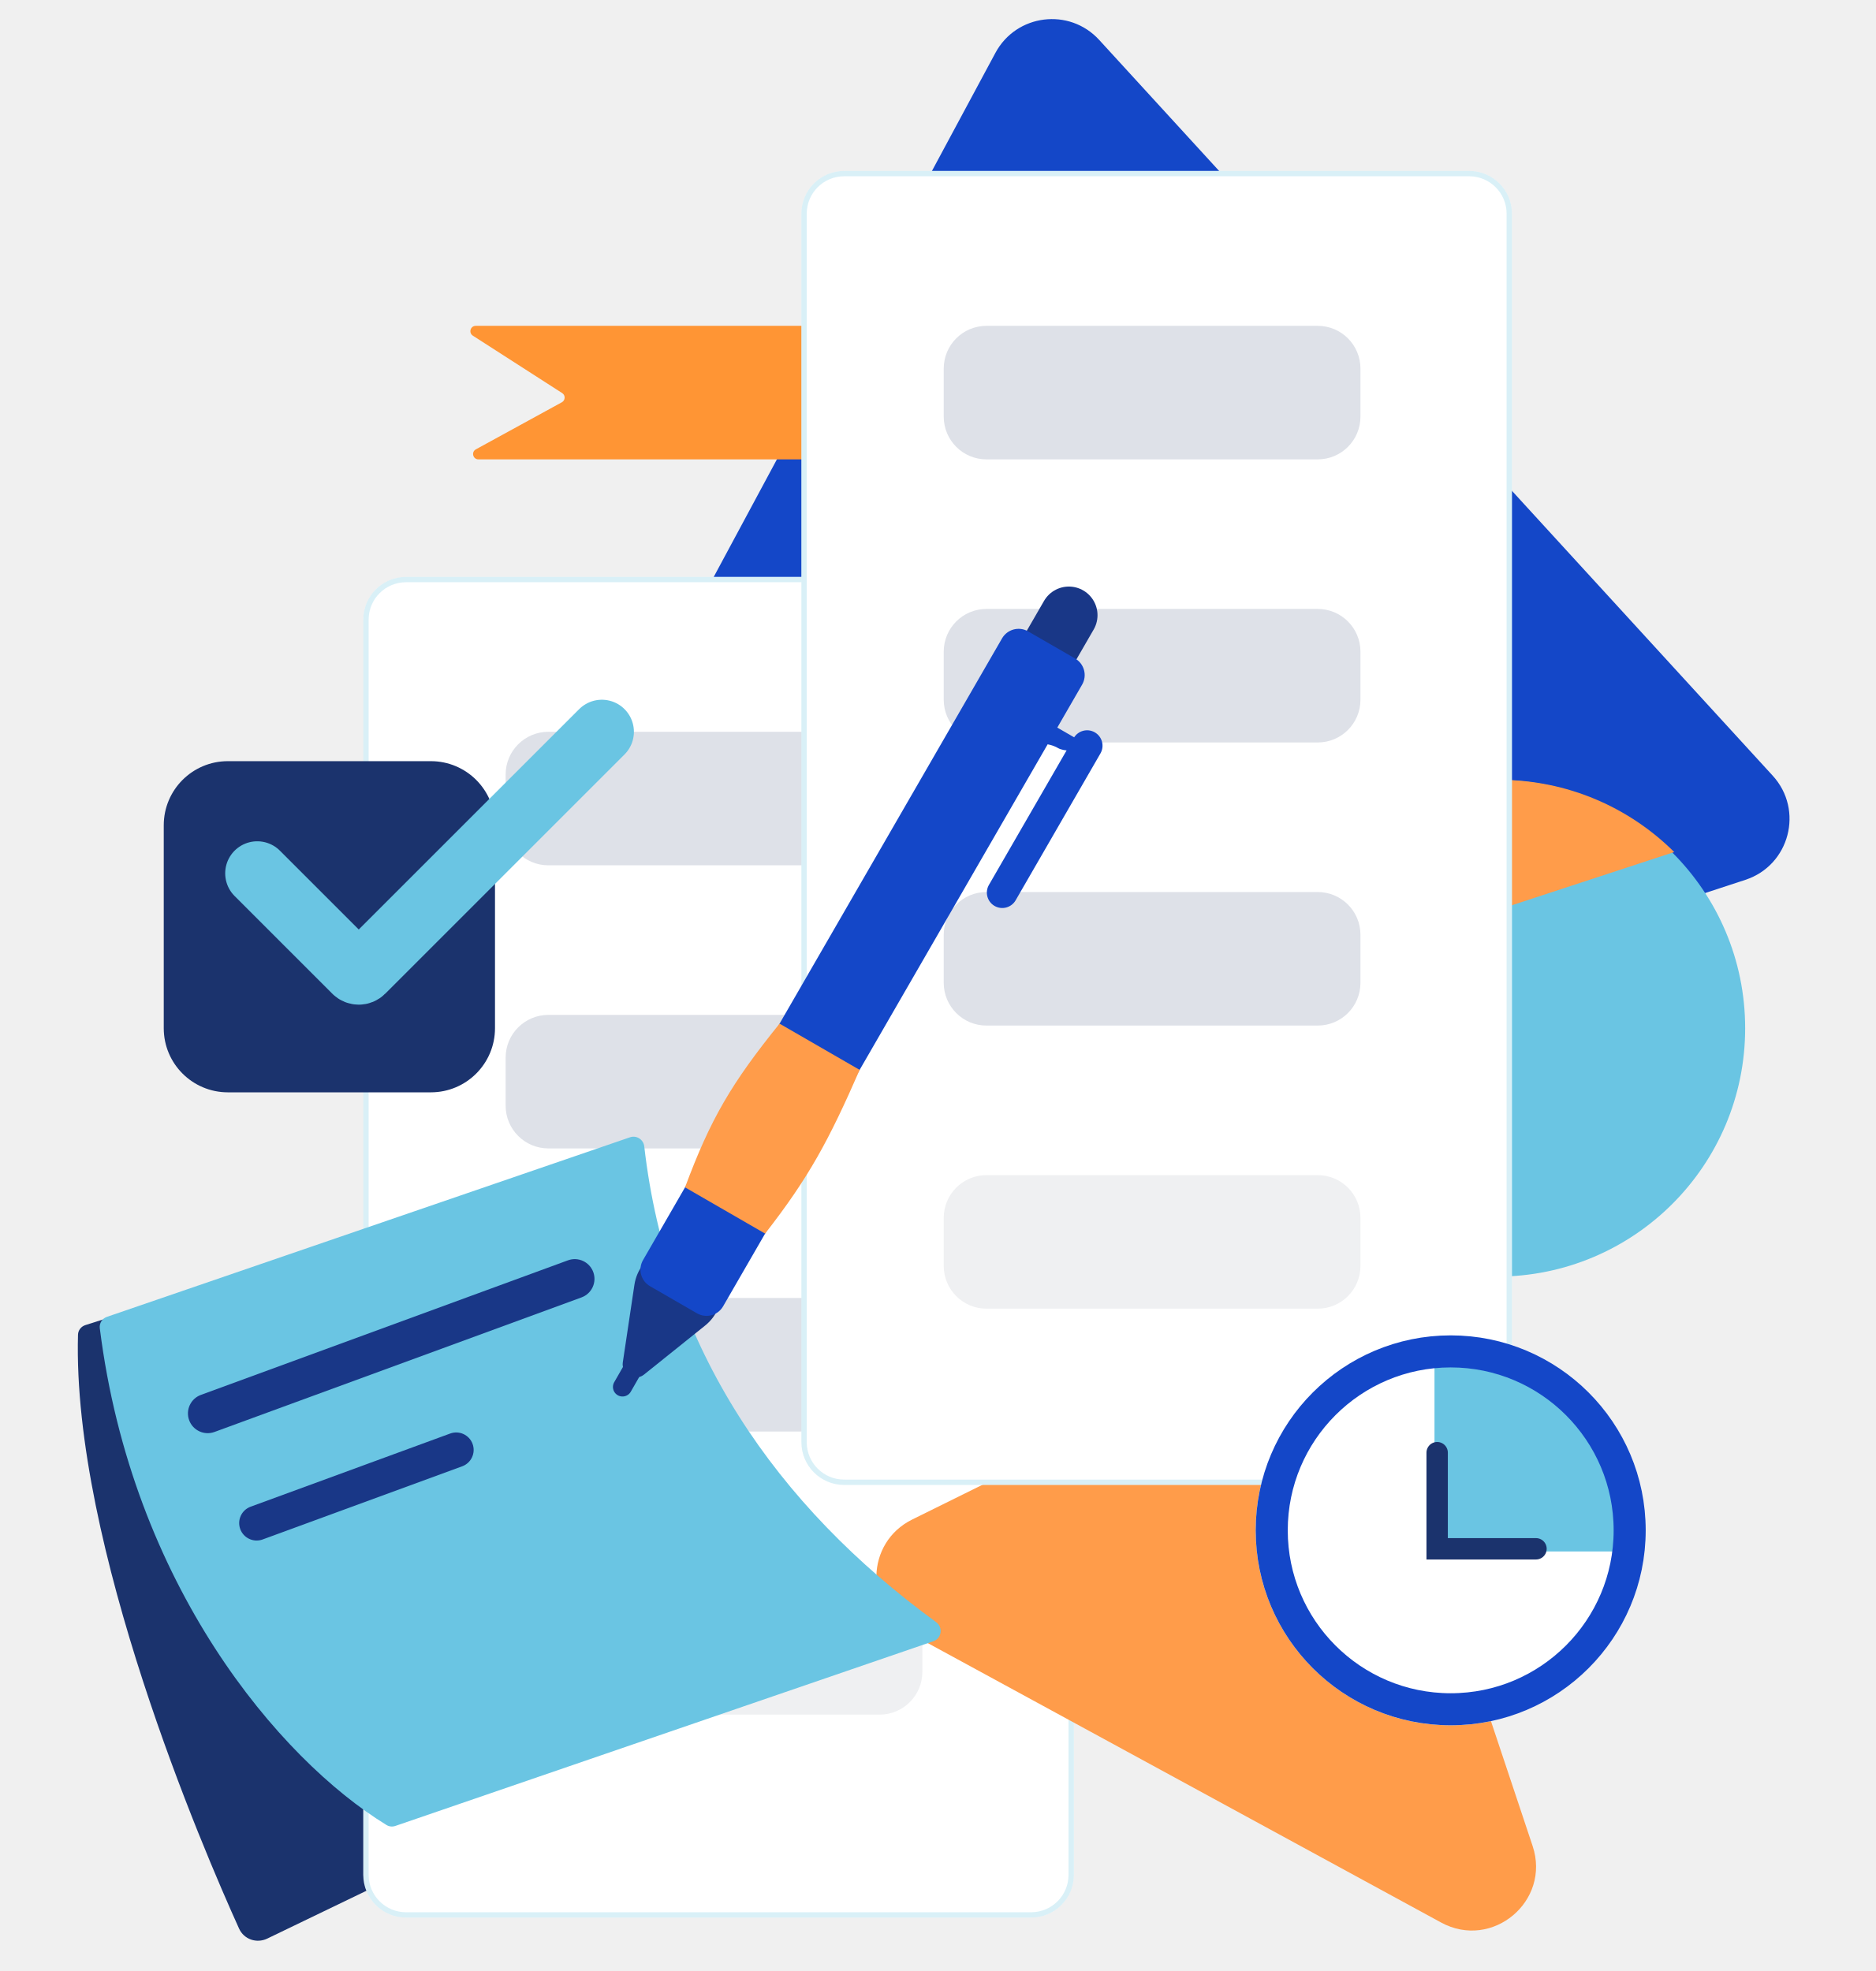
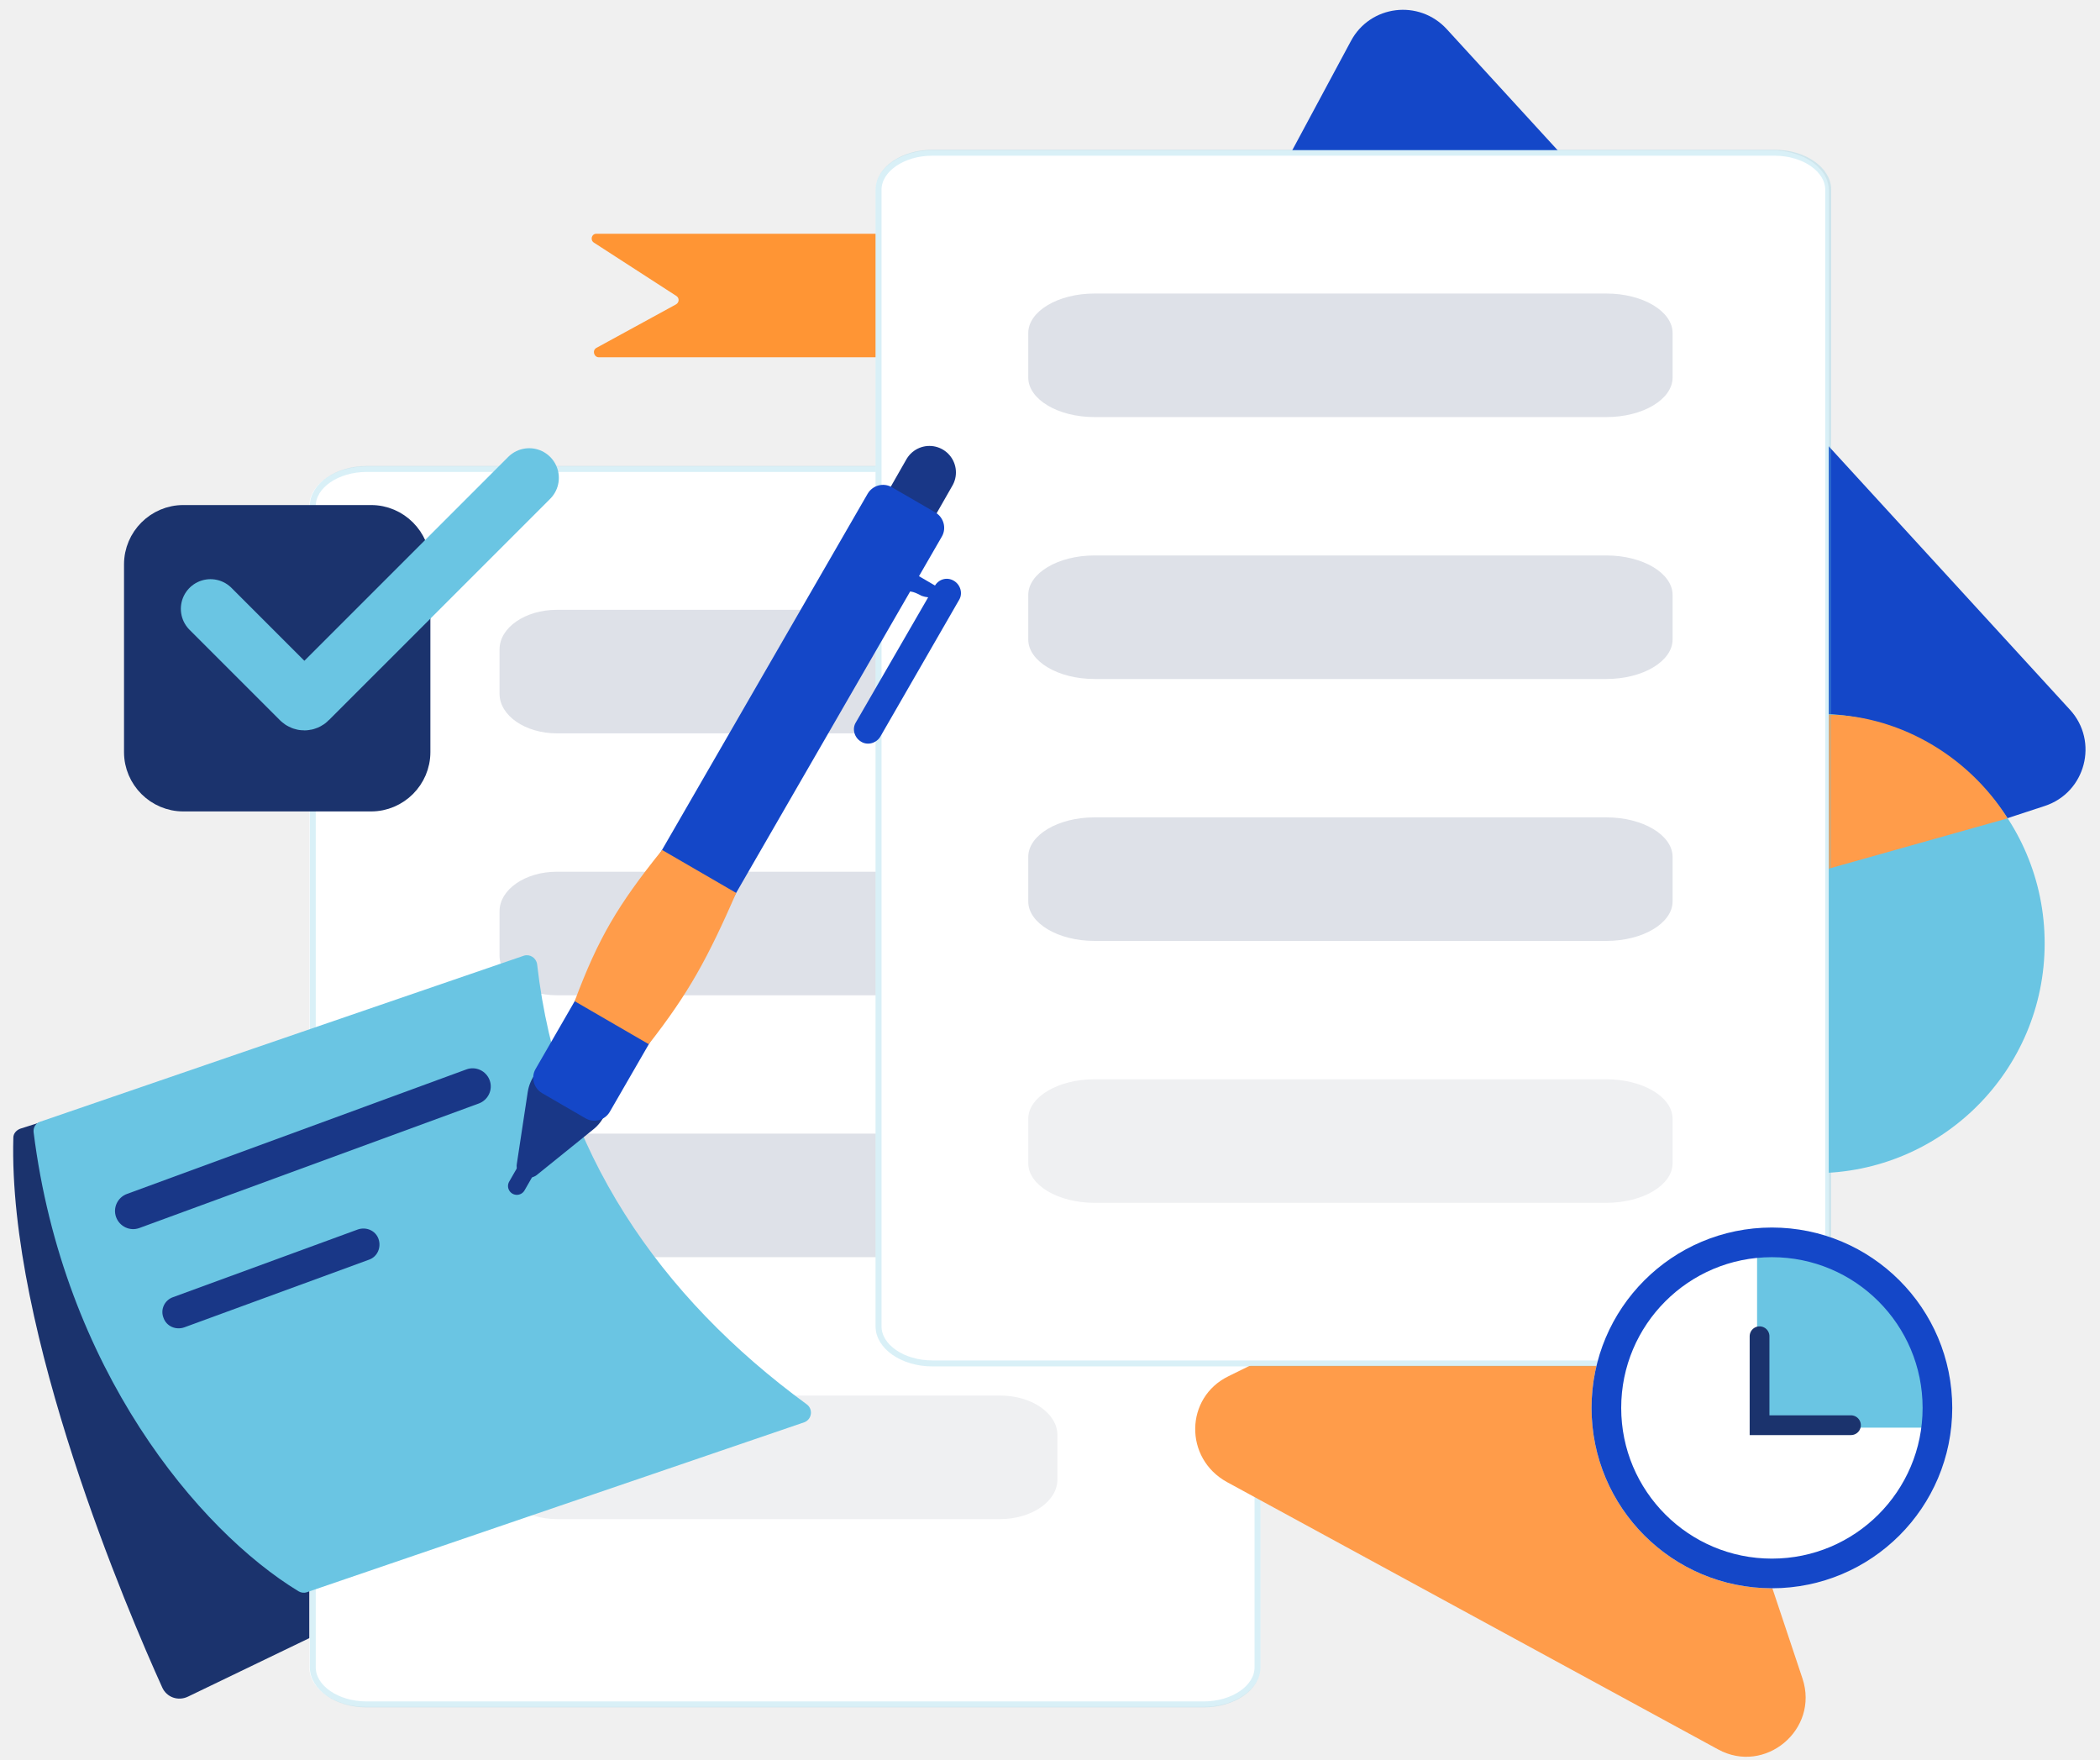
- <svg xmlns="http://www.w3.org/2000/svg" width="351" height="369" viewBox="0 0 351 369" fill="none">
-   <g clip-path="url(#clip0)">
-     <path d="M136.69 321.13L50.031 362.929C48.036 363.891 45.662 363.081 44.748 361.063C38.05 346.272 13.499 289.222 14.601 249.881C14.624 249.043 15.181 248.332 15.98 248.078L75.521 229.093C80.388 227.542 85.704 229.242 88.768 233.33L141.079 303.125C145.61 309.17 143.495 317.848 136.69 321.13Z" fill="#1B336D" />
-     <path d="M331.803 145.215C337.687 151.644 334.971 162.004 326.689 164.719L154.559 221.163C148.791 223.054 142.519 220.341 139.949 214.842L112.833 156.831C111.229 153.397 111.34 149.407 113.134 146.069L186.319 9.895C190.232 2.615 200.161 1.377 205.742 7.475L331.803 145.215Z" fill="#1447C8" />
-     <circle cx="280.151" cy="192.501" r="46.5" fill="#6AC5E3" />
-     <path fill-rule="evenodd" clip-rule="evenodd" d="M313.374 159.514L234.651 185.328C238.1 163.053 257.359 146.001 280.601 146.001C293.387 146.001 304.968 151.162 313.374 159.514Z" fill="#FF9C4A" />
-     <rect x="68" y="108.001" width="133" height="251" rx="8" fill="white" />
-     <rect x="68.5" y="108.501" width="132" height="250" rx="7.5" stroke="#6AC5E3" stroke-opacity="0.25" />
-     <rect x="94.643" y="137.001" width="78" height="25" rx="8" fill="#DEE1E8" />
-     <rect x="94.643" y="190.001" width="78" height="25" rx="8" fill="#DEE1E8" />
-     <rect x="94.643" y="243.001" width="78" height="25" rx="8" fill="#DEE1E8" />
-     <rect x="94.643" y="296.001" width="78" height="25" rx="8" fill="#EFF0F2" />
-     <path d="M170.718 284.487L240.575 249.947C247.1 246.721 254.972 250.001 257.276 256.906L286.867 345.59C290.316 355.926 279.315 365.137 269.746 359.927L170.299 305.783C161.762 301.135 162.005 288.796 170.718 284.487Z" fill="#FF9C4A" />
-     <path d="M88.507 62.843C87.667 62.303 88.049 61.002 89.047 61.002H161.643C162.747 61.002 163.643 61.897 163.643 63.002V84.001C163.643 85.106 162.747 86.001 161.643 86.001H89.551C88.516 86.001 88.162 84.621 89.07 84.124L105.167 75.31C105.832 74.945 105.865 74.002 105.227 73.591L88.507 62.843Z" fill="#FF9534" />
-     <rect x="150" y="32.002" width="133" height="246" rx="8" fill="white" />
-     <rect x="150.5" y="32.502" width="132" height="245" rx="7.5" stroke="#6AC5E3" stroke-opacity="0.25" />
-     <rect x="176.643" y="61.002" width="78" height="25" rx="8" fill="#DEE1E8" />
-     <rect x="176.643" y="114.001" width="78" height="25" rx="8" fill="#DEE1E8" />
-     <rect x="176.643" y="167.001" width="78" height="25" rx="8" fill="#DEE1E8" />
-     <rect x="176.643" y="220.001" width="78" height="25" rx="8" fill="#EFF0F2" />
-     <path d="M18.68 248.663C18.563 247.732 19.12 246.842 20.008 246.537L117.924 212.915C119.148 212.495 120.443 213.335 120.59 214.621C124.917 252.457 145.352 281.896 175.228 303.693C176.55 304.658 176.259 306.73 174.71 307.262L74.003 341.842C73.449 342.032 72.848 341.978 72.348 341.671C52.15 329.289 24.683 296.605 18.68 248.663Z" fill="#6AC5E3" />
-     <circle cx="271.535" cy="286.501" r="36.5" fill="white" />
-     <path d="M305 290.458C305 285.664 304.056 280.918 302.221 276.49C300.387 272.061 297.698 268.037 294.309 264.648C290.92 261.259 286.896 258.57 282.468 256.736C278.039 254.902 273.293 253.958 268.5 253.958L268.5 290.458H305Z" fill="#6AC5E3" />
-     <circle cx="271.535" cy="286.501" r="33.5" stroke="#1447C8" stroke-width="6" />
-     <path d="M269 271.958V289.958H287.5" stroke="#1B336D" stroke-width="4" stroke-linecap="round" />
-     <rect x="32.651" y="144.501" width="58" height="58" rx="10" fill="#1B336D" stroke="#1B336D" stroke-width="4" />
-     <path d="M48.151 163.501L66.443 181.794C66.834 182.185 67.467 182.185 67.858 181.794L112.651 137.001" stroke="#6AC5E3" stroke-width="12" stroke-linecap="round" />
-     <path d="M144.182 211.419L116.515 259.658" stroke="#193787" stroke-width="3.575" stroke-linecap="round" />
-     <path fill-rule="evenodd" clip-rule="evenodd" d="M118.744 240.549C119.608 234.776 126.056 231.728 131.065 234.725V234.725C135.969 237.658 136.444 244.582 131.988 248.158L120.548 257.338C119.757 257.973 118.657 258.057 117.778 257.55V257.55C116.902 257.044 116.425 256.055 116.574 255.055L118.744 240.549Z" fill="#193787" />
-     <path d="M196.846 120.747L200.063 115.175" stroke="#193787" stroke-width="10.726" stroke-linecap="round" />
-     <path d="M187.557 119.514C188.545 117.804 190.731 117.218 192.441 118.206L201.238 123.285C202.949 124.272 203.534 126.459 202.547 128.169L135.346 244.564C134.359 246.274 132.172 246.86 130.462 245.873L121.665 240.794C119.955 239.806 119.369 237.62 120.357 235.91L187.557 119.514Z" fill="#1447C8" />
-     <rect x="202.424" y="135.665" width="5.77" height="37.526" rx="2.885" transform="rotate(30 202.424 135.665)" fill="#1447C8" />
-     <path d="M194.619 136.133C195.052 135.383 196.012 135.126 196.762 135.559L202.064 138.62C202.525 138.886 202.682 139.475 202.417 139.936V139.936C201.895 140.84 198.982 140.611 198.086 140.074C197.52 139.735 196.861 139.49 196.143 139.359C194.892 139.131 193.763 137.616 194.398 136.515L194.619 136.133Z" fill="#1447C8" />
-     <path d="M145.916 191.643L160.906 200.298C155.117 213.537 151.403 220.43 143.212 230.945L128.222 222.29C133.001 209.429 136.947 202.749 145.916 191.643Z" fill="#FF9C4A" />
-     <rect x="34.133" y="262.417" width="80.565" height="7.39" rx="3.695" transform="rotate(-20.1363 34.1334 262.417)" fill="#193787" />
-     <rect x="43.843" y="283.199" width="46.319" height="6.535" rx="3.268" transform="rotate(-20.1363 43.8432 283.199)" fill="#193787" />
-   </g>
-   <defs>
-     <clipPath id="clip0">
-       <rect width="351" height="369" fill="white" />
-     </clipPath>
-   </defs>
+ <svg xmlns="http://www.w3.org/2000/svg" version="1.1" id="Layer_1" x="0px" y="0px" viewBox="0 0 425 356" style="enable-background:new 0 0 425 356;" xml:space="preserve">
+   <style type="text/css">
+ 	.st0{fill:none;}
+ 	.st1{fill:#1B336D;}
+ 	.st2{fill:#1447C8;}
+ 	.st3{fill:#6AC5E3;}
+ 	.st4{fill-rule:evenodd;clip-rule:evenodd;fill:#FF9C4A;}
+ 	.st5{fill:#FFFFFF;}
+ 	.st6{fill:none;stroke:#6AC5E3;stroke-width:1.203;stroke-opacity:0.25;}
+ 	.st7{fill:#DEE1E8;}
+ 	.st8{fill:#EFF0F2;}
+ 	.st9{fill:#FF9C4A;}
+ 	.st10{fill:#FF9534;}
+ 	.st11{fill:none;stroke:#6AC5E3;stroke-width:1.207;stroke-opacity:0.25;}
+ 	.st12{fill:none;stroke:#1447C8;stroke-width:6;}
+ 	.st13{fill:none;stroke:#1B336D;stroke-width:4;stroke-linecap:round;}
+ 	.st14{fill:#1B336D;stroke:#1B336D;stroke-width:4;}
+ 	.st15{fill:none;stroke:#6AC5E3;stroke-width:12;stroke-linecap:round;}
+ 	.st16{fill:none;stroke:#193787;stroke-width:3.575;stroke-linecap:round;}
+ 	.st17{fill-rule:evenodd;clip-rule:evenodd;fill:#193787;}
+ 	.st18{fill:none;stroke:#193787;stroke-width:10.726;stroke-linecap:round;}
+ 	.st19{fill:#193787;}
+ </style>
+   <rect x="-11.9" y="-19.6" class="st0" width="351" height="369" />
+   <path class="st1" d="M124.8,301.5l-86.7,41.8c-2,1-4.4,0.2-5.3-1.9c-6.7-14.8-31.2-71.8-30.1-111.2c0-0.8,0.6-1.5,1.4-1.8l59.5-19  c4.9-1.6,10.2,0.1,13.2,4.2l52.3,69.8C133.7,289.6,131.6,298.3,124.8,301.5z" />
+   <path class="st2" d="M418.9,143.6c5.9,6.4,3.2,16.8-5.1,19.5l-172.1,56.4c-5.8,1.9-12-0.8-14.6-6.3l-27.1-58  c-1.6-3.4-1.5-7.4,0.3-10.8L273.4,8.3c3.9-7.3,13.8-8.5,19.4-2.4L418.9,143.6z" />
+   <circle class="st3" cx="367.3" cy="190.9" r="46.5" />
+   <path class="st4" d="M406.3,165.6L311,192.4c6.2-29,30.4-47.6,57.9-47.8C383.6,144.4,398.2,152.6,406.3,165.6z" />
+   <path class="st5" d="M74.2,94.4h169.3c6.4,0,11.6,3.6,11.6,8v235c0,4.4-5.2,8-11.6,8H74.2c-6.4,0-11.6-3.6-11.6-8v-235  C62.6,98,67.8,94.4,74.2,94.4z" />
+   <path class="st6" d="M74.2,94.9h169.4c6,0,10.9,3.4,10.9,7.5v235c0,4.1-4.9,7.5-10.9,7.5H74.2c-6,0-10.9-3.4-10.9-7.5v-235  C63.3,98.3,68.2,94.9,74.2,94.9z" />
+   <path class="st7" d="M112.7,123.4h89.7c6.4,0,11.6,3.6,11.6,8v9c0,4.4-5.2,8-11.6,8h-89.7c-6.4,0-11.6-3.6-11.6-8v-9  C101.1,127,106.3,123.4,112.7,123.4z" />
+   <path class="st7" d="M112.7,176.4h89.7c6.4,0,11.6,3.6,11.6,8v9c0,4.4-5.2,8-11.6,8h-89.7c-6.4,0-11.6-3.6-11.6-8v-9  C101.1,180,106.3,176.4,112.7,176.4z" />
+   <path class="st7" d="M112.7,229.4h89.7c6.4,0,11.6,3.6,11.6,8v9c0,4.4-5.2,8-11.6,8h-89.7c-6.4,0-11.6-3.6-11.6-8v-9  C101.1,233,106.3,229.4,112.7,229.4z" />
+   <path class="st8" d="M112.7,282.4h89.7c6.4,0,11.6,3.6,11.6,8v9c0,4.4-5.2,8-11.6,8h-89.7c-6.4,0-11.6-3.6-11.6-8v-9  C101.1,286,106.3,282.4,112.7,282.4z" />
+   <path class="st9" d="M248.6,278.5l69.9-34.5c6.5-3.2,14.4,0.1,16.7,7l29.6,88.7c3.4,10.3-7.6,19.5-17.1,14.3l-99.4-54.1  C239.6,295.1,239.8,282.8,248.6,278.5z" />
+   <path class="st10" d="M120.2,49.1c-0.8-0.5-0.5-1.8,0.5-1.8h72.6c1.1,0,2,0.9,2,2v21c0,1.1-0.9,2-2,2h-72.1c-1,0-1.4-1.4-0.5-1.9  l16.1-8.8c0.7-0.4,0.7-1.3,0.1-1.7L120.2,49.1z" />
+   <path class="st5" d="M188.8,30.4h169.7c6.4,0,11.6,3.6,11.6,8v230c0,4.4-5.2,8-11.6,8H188.8c-6.4,0-11.6-3.6-11.6-8v-230  C177.2,34,182.4,30.4,188.8,30.4z" />
+   <path class="st11" d="M188.7,30.9h170.4c6,0,10.9,3.4,10.9,7.5v230c0,4.1-4.9,7.5-10.9,7.5H188.7c-6,0-10.9-3.4-10.9-7.5v-230  C177.8,34.3,182.7,30.9,188.7,30.9z" />
+   <path class="st7" d="M221.5,59.4h103.6c7.4,0,13.4,3.6,13.4,8v9c0,4.4-6,8-13.4,8H221.5c-7.4,0-13.4-3.6-13.4-8v-9  C208.1,63,214.1,59.4,221.5,59.4z" />
+   <path class="st7" d="M221.5,112.4h103.6c7.4,0,13.4,3.6,13.4,8v9c0,4.4-6,8-13.4,8H221.5c-7.4,0-13.4-3.6-13.4-8v-9  C208.1,116,214.1,112.4,221.5,112.4z" />
+   <path class="st7" d="M221.5,165.4h103.6c7.4,0,13.4,3.6,13.4,8v9c0,4.4-6,8-13.4,8H221.5c-7.4,0-13.4-3.6-13.4-8v-9  C208.1,169,214.1,165.4,221.5,165.4z" />
+   <path class="st8" d="M221.5,218.4h103.6c7.4,0,13.4,3.6,13.4,8v9c0,4.4-6,8-13.4,8H221.5c-7.4,0-13.4-3.6-13.4-8v-9  C208.1,222,214.1,218.4,221.5,218.4z" />
+   <path class="st3" d="M6.8,229.1c-0.1-0.9,0.4-1.8,1.3-2.1l97.9-33.6c1.2-0.4,2.5,0.4,2.7,1.7c4.3,37.8,24.8,67.3,54.6,89.1  c1.3,1,1,3-0.5,3.6L62.1,322.2c-0.6,0.2-1.2,0.1-1.7-0.2C40.2,309.7,12.8,277,6.8,229.1z" />
+   <circle class="st5" cx="358.6" cy="284.9" r="36.5" />
+   <path class="st3" d="M392.1,288.9c0-4.8-0.9-9.5-2.8-14c-1.8-4.4-4.5-8.5-7.9-11.8c-3.4-3.4-7.4-6.1-11.8-7.9  c-4.4-1.8-9.2-2.8-14-2.8v36.5L392.1,288.9L392.1,288.9z" />
+   <circle class="st12" cx="358.6" cy="284.9" r="33.5" />
+   <path class="st13" d="M356.1,270.4v18h18.5" />
+   <path class="st14" d="M37.1,104.2h38c5.5,0,10,4.5,10,10v38c0,5.5-4.5,10-10,10h-38c-5.5,0-10-4.5-10-10v-38  C27.1,108.7,31.6,104.2,37.1,104.2z" />
+   <path class="st15" d="M42.6,123.2l18.3,18.3c0.4,0.4,1,0.4,1.4,0l44.8-44.8" />
+   <path class="st16" d="M132.3,191.8L104.6,240" />
+   <path class="st17" d="M106.8,221c0.9-5.8,7.3-8.8,12.3-5.8l0,0c4.9,2.9,5.4,9.9,0.9,13.4l-11.4,9.2c-0.8,0.6-1.9,0.7-2.8,0.2l0,0  c-0.9-0.5-1.4-1.5-1.2-2.5L106.8,221z" />
+   <path class="st18" d="M184.9,101.2l3.2-5.6" />
+   <path class="st2" d="M175.6,99.9c1-1.7,3.2-2.3,4.9-1.3l8.8,5.1c1.7,1,2.3,3.2,1.3,4.9L123.4,225c-1,1.7-3.2,2.3-4.9,1.3l-8.8-5.1  c-1.7-1-2.3-3.2-1.3-4.9L175.6,99.9z" />
+   <path class="st2" d="M193,117.5L193,117.5c1.4,0.8,1.9,2.6,1.1,3.9L178.2,149c-0.8,1.4-2.6,1.9-3.9,1.1l0,0  c-1.4-0.8-1.9-2.6-1.1-3.9l15.9-27.5C189.9,117.2,191.6,116.7,193,117.5z" />
+   <path class="st2" d="M182.7,116.5c0.4-0.8,1.4-1,2.1-0.6l5.3,3.1c0.5,0.3,0.6,0.9,0.4,1.3l0,0c-0.5,0.9-3.4,0.7-4.3,0.1  c-0.6-0.3-1.2-0.6-1.9-0.7c-1.3-0.2-2.4-1.7-1.7-2.8L182.7,116.5z" />
+   <path class="st9" d="M134,172l15,8.7c-5.8,13.2-9.5,20.1-17.7,30.6l-15-8.7C121.1,189.8,125,183.2,134,172z" />
+   <path class="st19" d="M25.7,241.6l68.7-25.2c1.9-0.7,4,0.3,4.7,2.2l0,0c0.7,1.9-0.3,4-2.2,4.7l-68.7,25.2c-1.9,0.7-4-0.3-4.7-2.2  l0,0C22.8,244.4,23.8,242.3,25.7,241.6z" />
+   <path class="st19" d="M35,262.5l37.4-13.7c1.7-0.6,3.6,0.2,4.2,1.9l0,0c0.6,1.7-0.2,3.6-1.9,4.2l-37.4,13.7  c-1.7,0.6-3.6-0.2-4.2-1.9l0,0C32.4,265,33.3,263.1,35,262.5z" />
</svg>
